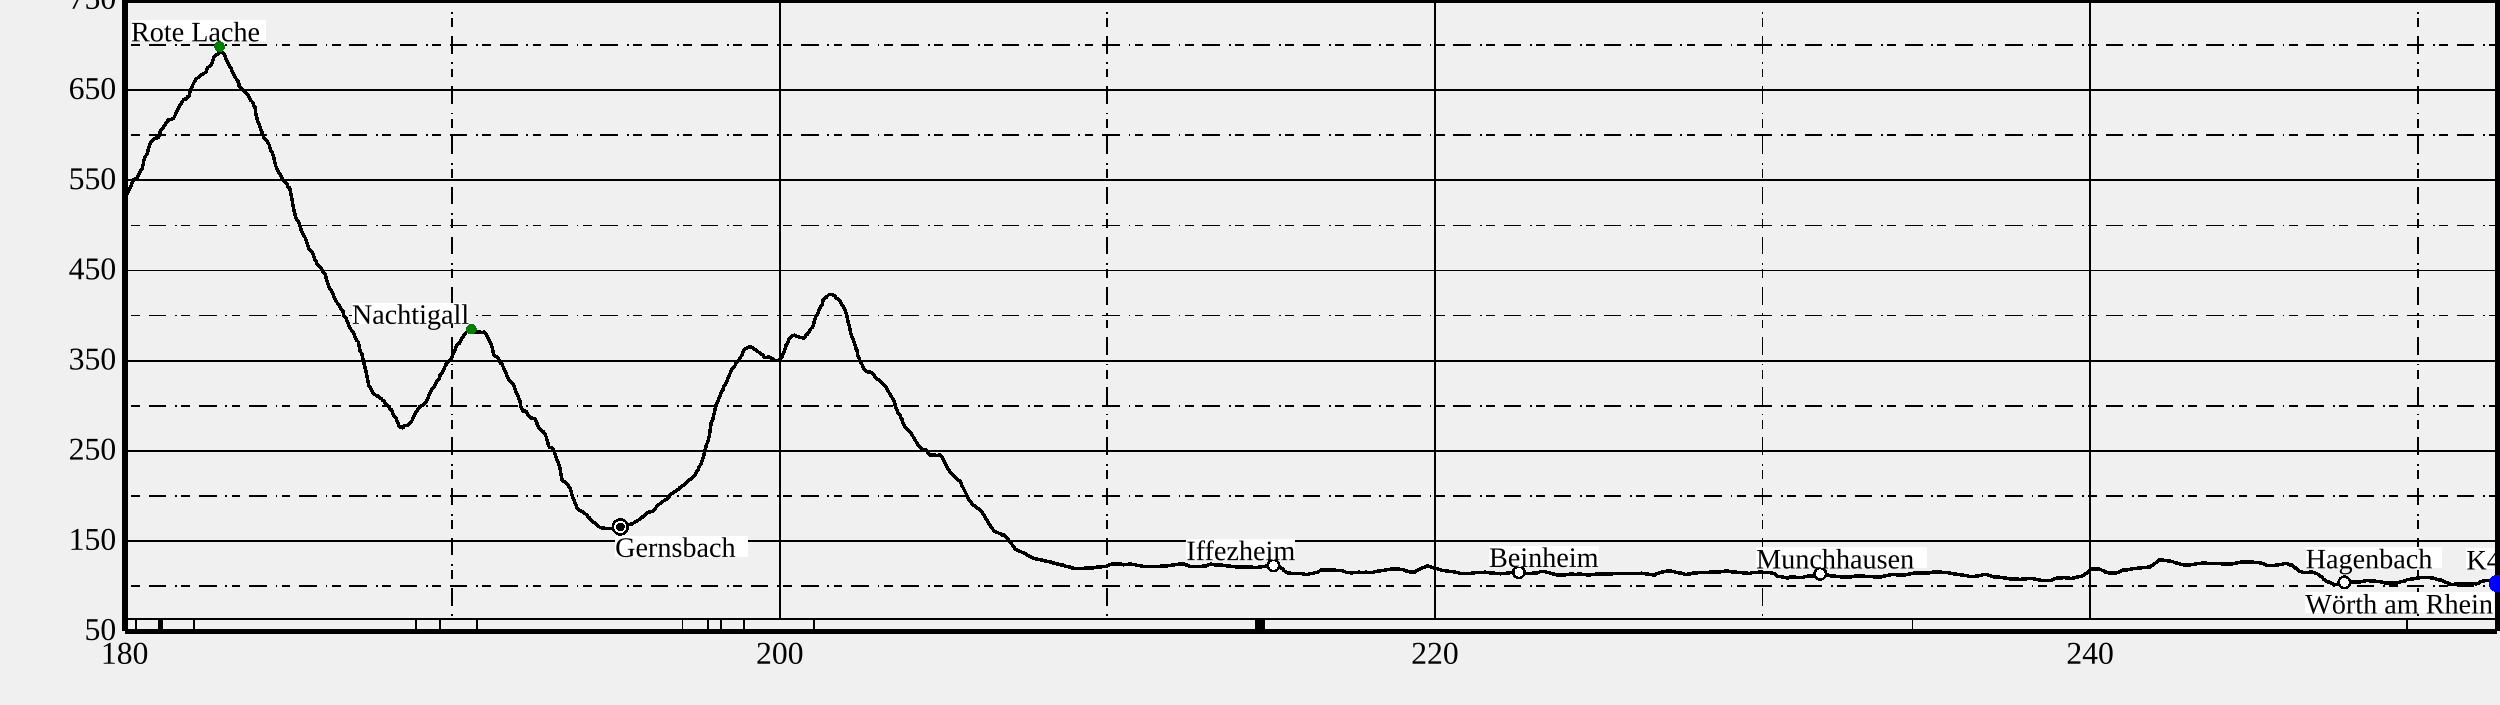
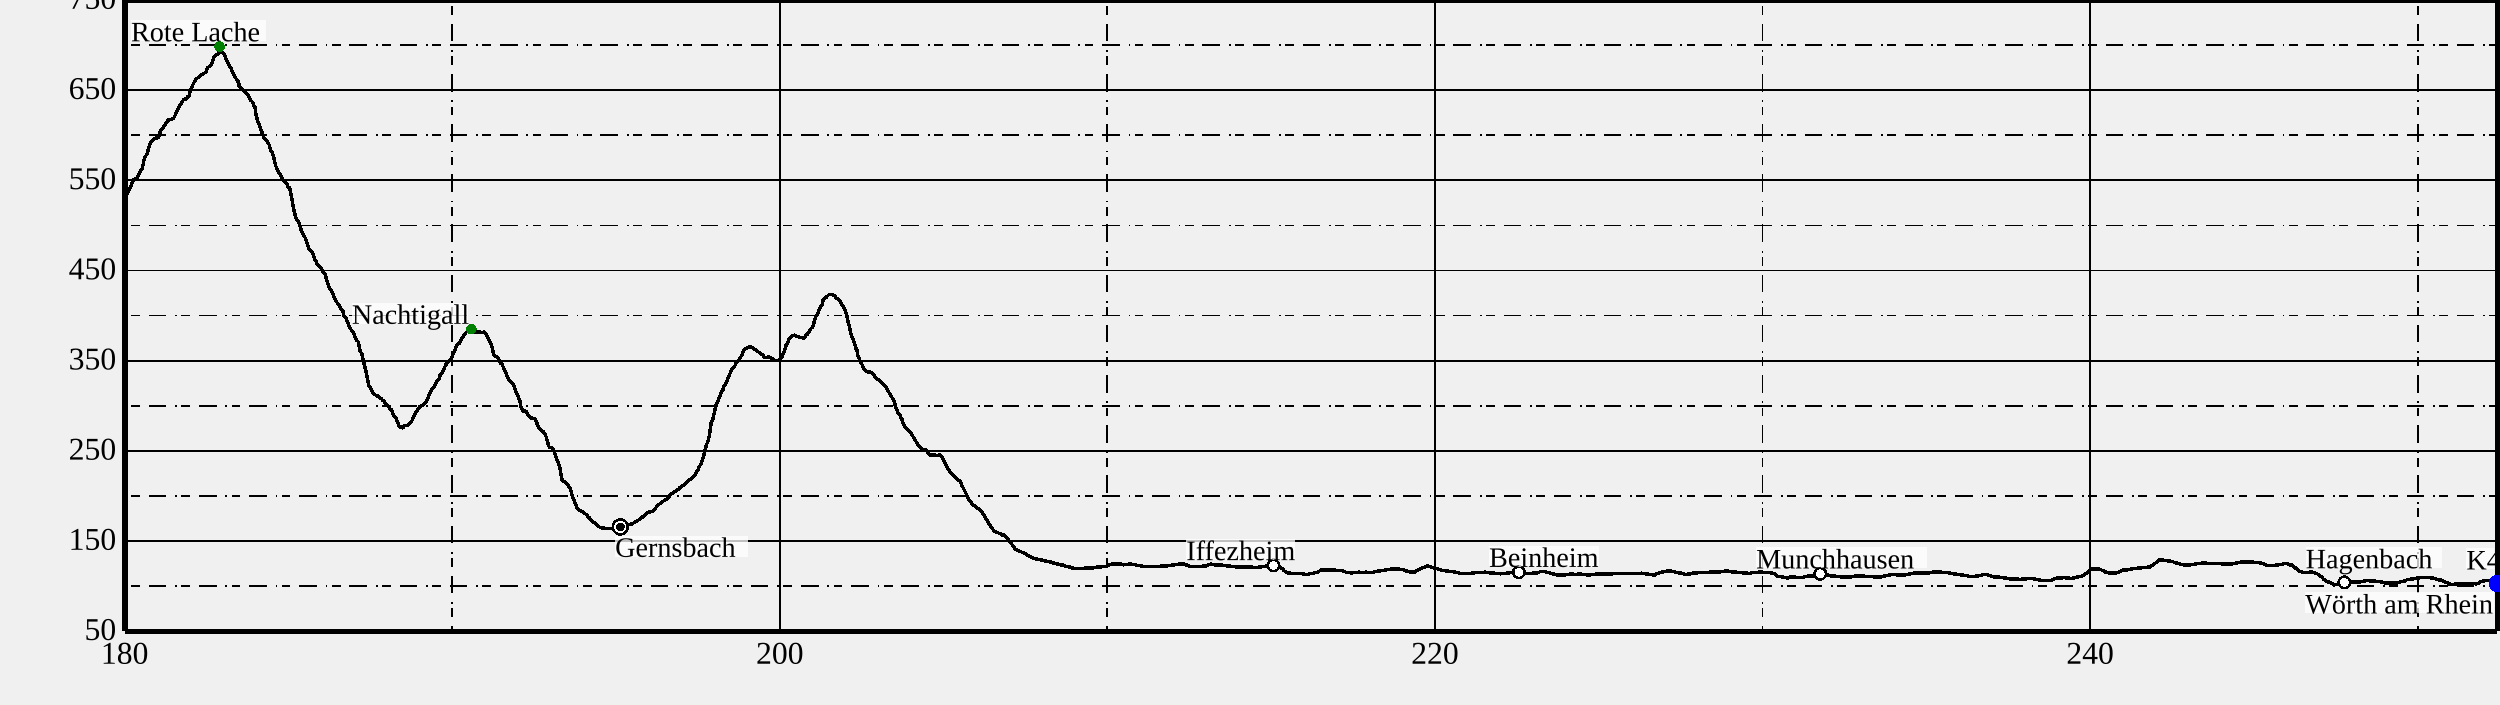
<svg xmlns="http://www.w3.org/2000/svg" height="400" width="1420">
  <g font-size="18" id="world" shape-rendering="crispEdges">
    <g id="BG" />
    <g id="SB" transform="translate(71 360)">
      <text text-anchor="middle" x="-0.203" y="17">
180
</text>
      <text text-anchor="middle" x="371.922" y="17">
200
</text>
      <text text-anchor="middle" x="744.048" y="17">
220
</text>
      <text text-anchor="middle" x="1116.173" y="17">
240
</text>
    </g>
    <g id="SD" transform="translate(71 0)">
      <path d="M0,0 L1347.5,0" stroke="black" stroke-width="3" />
      <path d="M0,0 L0,358.5" stroke="black" stroke-width="3" />
      <path d="M0,358.5 L1347.5,358.5" stroke="black" stroke-width="3" />
      <path d="M1347.5,0 L1347.5,358.5" stroke="black" stroke-width="3" />
-       <path d="M0,351.5 L1347.5,351.5" stroke="black" stroke-width="1" />
-       <path d="M-0.203,0 L-0.203,351.5" stroke="black" stroke-width="1" />
-       <path d="M371.922,0 L371.922,351.5" stroke="black" stroke-width="1" />
-       <path d="M744.048,0 L744.048,351.5" stroke="black" stroke-width="1" />
-       <path d="M1116.173,0 L1116.173,351.5" stroke="black" stroke-width="1" />
-       <path d="M185.859,7 L185.859,351.5" stroke="black" stroke-dasharray="1.0,2.5,5.0,5.0,10.0,5.0" />
-       <path d="M557.985,7 L557.985,351.5" stroke="black" stroke-dasharray="1.0,2.5,5.0,5.0,10.0,5.0" />
-       <path d="M930.11,7 L930.11,351.5" stroke="black" stroke-dasharray="1.0,2.5,5.0,5.0,10.0,5.0" />
-       <path d="M1302.236,7 L1302.236,351.5" stroke="black" stroke-dasharray="1.0,2.5,5.0,5.0,10.0,5.0" />
+       <path d="M0,358.5 L1347.5,358.5" stroke="black" stroke-width="1" />
+       <path d="M-0.203,0 L-0.203,358.5" stroke="black" stroke-width="1" />
+       <path d="M371.922,0 L371.922,358.5" stroke="black" stroke-width="1" />
+       <path d="M744.048,0 L744.048,358.5" stroke="black" stroke-width="1" />
+       <path d="M1116.173,0 L1116.173,358.5" stroke="black" stroke-width="1" />
+       <path d="M185.859,0 L185.859,358.5" stroke="black" stroke-dasharray="1.0,2.5,5.0,5.0,10.0,5.0" />
+       <path d="M557.985,0 L557.985,358.5" stroke="black" stroke-dasharray="1.0,2.5,5.0,5.0,10.0,5.0" />
+       <path d="M930.11,0 L930.11,358.5" stroke="black" stroke-dasharray="1.0,2.5,5.0,5.0,10.0,5.0" />
+       <path d="M1302.236,0 L1302.236,358.5" stroke="black" stroke-dasharray="1.0,2.5,5.0,5.0,10.0,5.0" />
      <path d="M0,358.5 L1347.5,358.5" stroke="black" stroke-width="1" />
      <path d="M0,307.286 L1347.5,307.286" stroke="black" stroke-width="1" />
      <path d="M0,256.071 L1347.5,256.071" stroke="black" stroke-width="1" />
      <path d="M0,204.857 L1347.5,204.857" stroke="black" stroke-width="1" />
      <path d="M0,153.643 L1347.5,153.643" stroke="black" stroke-width="1" />
      <path d="M0,102.429 L1347.5,102.429" stroke="black" stroke-width="1" />
      <path d="M0,51.214 L1347.5,51.214" stroke="black" stroke-width="1" />
      <path d="M0,0 L1347.5,0" stroke="black" stroke-width="1" />
      <path d="M0,332.893 L1347.5,332.893" stroke="black" stroke-dasharray="1.0,2.5,5.0,5.0,10.0,5.0" />
      <path d="M0,281.679 L1347.5,281.679" stroke="black" stroke-dasharray="1.0,2.5,5.0,5.0,10.0,5.0" />
      <path d="M0,230.464 L1347.5,230.464" stroke="black" stroke-dasharray="1.0,2.5,5.0,5.0,10.0,5.0" />
      <path d="M0,179.25 L1347.5,179.25" stroke="black" stroke-dasharray="1.0,2.5,5.0,5.0,10.0,5.0" />
      <path d="M0,128.036 L1347.5,128.036" stroke="black" stroke-dasharray="1.0,2.5,5.0,5.0,10.0,5.0" />
      <path d="M0,76.821 L1347.5,76.821" stroke="black" stroke-dasharray="1.0,2.5,5.0,5.0,10.0,5.0" />
      <path d="M0,25.607 L1347.5,25.607" stroke="black" stroke-dasharray="1.0,2.5,5.0,5.0,10.0,5.0" />
      <path d="M0,-25.607 L1347.5,-25.607" stroke="black" stroke-dasharray="1.0,2.5,5.0,5.0,10.0,5.0" />
-       <path d="M6.438,358.5 L6.438,351.5" id="elevation-gain-180356.9-3450.0" stroke="black" stroke-width="1" />
-       <path d="M20.078,358.5 L20.078,351.5" id="elevation-gain-181090.0-3500.0" stroke="black" stroke-width="3" />
-       <path d="M39.02,358.5 L39.02,351.5" id="elevation-gain-182108.1-3550.0" stroke="black" stroke-width="1" />
-       <path d="M165.095,358.5 L165.095,351.5" id="elevation-gain-188884.0-3600.0" stroke="black" stroke-width="1" />
-       <path d="M178.966,358.5 L178.966,351.5" id="elevation-gain-189629.5-3650.0" stroke="black" stroke-width="1" />
-       <path d="M200.133,358.5 L200.133,351.5" id="elevation-gain-190767.2-3700.0" stroke="black" stroke-width="1" />
-       <path d="M316.617,358.5 L316.617,351.5" id="elevation-gain-197027.6-3750.0" stroke="black" stroke-width="1" />
-       <path d="M331.343,358.5 L331.343,351.5" id="elevation-gain-197819.1-3800.0" stroke="black" stroke-width="1" />
-       <path d="M338.374,358.5 L338.374,351.5" id="elevation-gain-198196.9-3850.0" stroke="black" stroke-width="1" />
-       <path d="M351.43,358.5 L351.43,351.5" id="elevation-gain-198898.7-3900.0" stroke="black" stroke-width="1" />
-       <path d="M391.272,358.5 L391.272,351.5" id="elevation-gain-201040.0-3950.0" stroke="black" stroke-width="1" />
-       <path d="M644.605,358.5 L644.605,351.5" id="elevation-gain-214655.4-4000.0" stroke="black" stroke-width="6" />
-       <path d="M1015.306,358.5 L1015.306,351.5" id="elevation-gain-234578.9-4050.0" stroke="black" stroke-width="1" />
-       <path d="M1296.127,358.5 L1296.127,351.5" id="elevation-gain-249671.7-4100.0" stroke="black" stroke-width="1" />
      <path d="M0.0,111.9 L0.2,111.5 L0.3,111.4 L0.8,110.7 L1.3,109.7 L2.5,107.2 L2.7,106.8 L3.1,106.1 L3.3,105.9 L3.5,105.3 L3.8,104.6 L4.3,103.1 L5.0,102.2 L5.2,101.7 L5.4,101.7 L5.5,101.6 L6.2,101.4 L6.4,101.3 L6.7,101.3 L6.9,101.0 L8.2,98.3 L8.8,97.4 L9.1,96.6 L9.4,96.4 L9.7,96.4 L10.7,91.3 L11.4,89.3 L12.4,87.5 L12.8,86.4 L14.1,81.9 L14.3,81.5 L14.5,80.4 L14.8,80.4 L15.5,80.0 L15.9,79.7 L16.1,79.7 L16.4,79.0 L17.2,78.4 L17.5,78.4 L17.8,78.5 L18.1,78.3 L18.6,78.3 L19.1,77.8 L19.3,76.8 L19.6,76.3 L20.1,74.3 L20.3,73.8 L21.8,72.4 L22.6,71.0 L22.9,70.5 L23.1,70.1 L23.4,69.5 L23.6,69.2 L23.8,69.2 L24.3,68.2 L24.6,68.2 L24.7,68.2 L24.9,68.2 L25.1,68.2 L25.2,68.2 L25.5,68.0 L25.7,68.0 L26.3,68.0 L27.0,67.4 L27.3,67.3 L27.6,67.0 L27.9,66.7 L30.5,61.0 L31.4,59.6 L31.7,59.2 L32.6,57.5 L33.0,57.0 L33.3,56.6 L33.7,56.3 L34.1,56.3 L34.5,56.1 L34.7,56.1 L35.0,56.1 L35.2,55.7 L35.7,54.7 L35.9,54.7 L36.1,54.7 L36.3,54.7 L36.5,54.2 L36.7,52.9 L37.2,51.0 L39.0,47.2 L40.3,44.9 L40.5,44.5 L40.8,44.5 L42.0,43.8 L42.1,43.8 L42.4,43.4 L42.6,43.1 L42.9,42.8 L43.5,42.5 L45.9,41.0 L46.2,40.4 L46.8,38.7 L47.3,38.0 L47.7,38.0 L49.1,36.5 L49.6,35.2 L50.0,33.8 L50.6,32.3 L51.9,31.0 L52.3,31.0 L52.9,30.4 L53.1,30.3 L53.4,29.7 L53.7,29.0 L54.2,29.4 L55.0,29.2 L55.5,29.8 L56.7,31.3 L57.7,34.3 L58.5,35.6 L58.9,36.9 L59.4,37.6 L60.3,38.9 L60.6,39.6 L60.8,40.2 L61.0,40.8 L61.2,40.8 L61.7,42.3 L62.3,43.2 L63.7,45.8 L64.0,45.8 L64.5,47.1 L64.7,47.7 L64.9,49.3 L65.4,49.6 L65.7,49.9 L66.3,50.6 L66.4,50.6 L66.6,50.8 L66.8,51.0 L67.0,51.0 L67.7,51.7 L68.4,52.6 L68.6,52.6 L68.9,52.8 L69.1,53.2 L69.6,53.9 L69.8,53.9 L70.1,54.7 L70.5,55.4 L71.1,56.5 L71.6,57.4 L72.0,57.4 L72.7,58.5 L73.2,60.1 L73.9,61.1 L74.1,63.0 L74.4,64.9 L75.0,67.6 L76.5,71.7 L77.6,74.5 L77.9,75.6 L78.2,76.7 L78.5,77.1 L78.8,78.3 L79.4,78.9 L80.6,80.0 L80.9,80.7 L81.9,82.2 L82.4,84.4 L83.0,85.8 L83.6,86.5 L84.5,89.5 L84.9,91.6 L85.7,94.5 L85.9,94.5 L86.5,96.2 L87.7,98.5 L88.0,98.6 L88.5,99.7 L89.1,101.3 L89.5,101.3 L89.8,102.2 L90.2,103.0 L90.5,103.0 L90.7,103.0 L91.0,103.0 L91.2,103.7 L91.5,104.0 L92.0,104.1 L92.3,105.3 L92.6,106.3 L93.5,106.6 L94.8,113.1 L95.8,118.7 L96.2,120.6 L97.3,124.5 L97.7,125.2 L98.2,125.2 L99.0,127.2 L99.3,128.3 L99.9,130.1 L100.2,131.7 L100.6,131.7 L101.4,133.5 L102.4,135.2 L102.9,136.8 L103.6,138.3 L103.8,139.2 L104.7,142.0 L105.1,142.0 L106.4,143.5 L106.8,144.5 L107.8,147.3 L108.1,147.8 L108.5,148.2 L109.0,150.2 L110.2,151.1 L111.0,152.1 L111.2,152.1 L111.5,152.1 L111.7,152.7 L111.9,153.6 L112.7,154.8 L113.5,155.6 L114.1,157.3 L115.7,162.8 L117.6,165.8 L118.2,167.1 L118.6,168.2 L120.1,171.4 L122.2,174.4 L123.1,176.0 L123.7,176.0 L124.2,179.2 L125.4,180.5 L126.8,184.0 L127.7,186.2 L127.9,186.4 L129.0,188.1 L129.5,188.8 L129.8,188.8 L130.2,190.0 L131.4,193.2 L132.4,193.9 L133.5,199.4 L134.5,200.9 L136.6,210.1 L137.1,211.7 L138.5,219.2 L139.5,220.4 L140.5,222.3 L140.8,223.3 L141.0,223.3 L141.1,223.7 L141.4,223.7 L141.6,223.7 L142.2,224.4 L142.5,224.4 L142.8,224.6 L143.5,225.0 L144.1,225.0 L144.7,225.9 L145.7,226.6 L146.4,227.4 L146.9,227.6 L148.0,229.4 L148.3,229.4 L148.6,229.5 L150.0,231.5 L150.7,232.5 L151.1,232.5 L151.5,233.3 L151.7,233.3 L152.5,236.2 L153.1,236.8 L153.6,236.8 L154.8,239.6 L155.7,242.2 L156.8,242.7 L157.7,243.1 L157.8,243.1 L158.7,241.8 L159.1,241.8 L159.3,241.8 L159.8,241.7 L160.3,241.7 L160.6,241.6 L161.6,240.3 L161.9,240.3 L162.3,240.3 L165.1,234.5 L167.5,230.8 L168.5,230.4 L169.6,229.9 L171.0,228.1 L171.9,226.5 L173.3,223.1 L174.4,220.8 L175.5,219.7 L176.1,218.9 L176.8,217.0 L177.2,216.5 L177.4,216.5 L177.5,216.5 L177.7,216.0 L178.0,216.0 L178.6,214.5 L179.0,212.9 L179.9,211.7 L180.1,211.7 L180.4,211.4 L181.3,209.1 L182.1,207.5 L182.2,207.5 L182.4,206.8 L182.6,206.6 L182.7,206.6 L183.5,205.8 L183.9,205.1 L184.8,204.5 L185.2,203.8 L186.2,201.5 L186.9,200.2 L187.3,198.9 L188.1,196.9 L188.5,196.1 L189.3,195.2 L189.8,195.2 L190.4,194.0 L190.9,193.2 L191.1,192.2 L191.4,192.2 L192.2,191.0 L193.0,189.7 L193.9,188.6 L195.2,188.0 L195.9,188.1 L196.5,188.7 L196.8,188.6 L198.1,188.8 L199.3,188.8 L199.7,188.8 L200.1,188.6 L200.7,188.6 L201.6,188.6 L201.9,188.8 L202.2,188.8 L202.6,188.8 L203.4,188.7 L203.8,188.5 L204.1,188.3 L204.4,189.0 L204.8,189.6 L204.9,189.6 L205.2,190.3 L205.4,190.4 L207.8,195.3 L208.4,196.9 L208.9,198.8 L209.4,201.7 L210.5,202.4 L211.1,202.4 L212.0,203.4 L212.6,205.0 L213.4,206.5 L213.9,206.5 L215.0,208.8 L215.9,210.6 L216.9,213.5 L218.2,216.0 L219.4,217.1 L219.9,218.0 L220.2,218.0 L220.6,218.0 L221.3,220.5 L224.4,227.9 L224.8,231.1 L226.4,234.0 L227.8,233.2 L228.1,234.8 L228.5,234.8 L228.8,235.4 L229.3,235.9 L230.0,236.8 L230.2,237.2 L230.4,237.5 L230.6,237.5 L230.8,237.5 L231.1,237.5 L231.5,237.6 L231.8,237.5 L233.0,238.1 L233.4,238.9 L233.7,239.3 L234.1,240.8 L235.2,243.2 L235.4,243.3 L235.6,243.9 L235.8,243.9 L235.9,244.2 L236.4,244.2 L236.6,244.2 L236.8,244.6 L237.0,244.6 L237.2,245.0 L237.8,245.4 L238.5,246.6 L239.3,248.3 L239.6,249.8 L240.4,252.4 L240.7,253.7 L240.9,253.7 L241.1,254.1 L241.7,254.3 L242.1,254.3 L242.5,254.6 L243.2,254.8 L243.5,256.4 L243.7,256.4 L244.0,257.4 L244.3,258.1 L247.0,265.6 L247.7,269.6 L248.3,272.8 L249.6,273.6 L251.3,275.2 L252.9,277.4 L254.0,281.4 L256.9,288.9 L257.1,289.1 L258.2,290.0 L258.9,290.1 L259.3,290.3 L259.5,290.5 L259.7,290.5 L260.0,290.7 L260.0,290.7 L260.1,290.7 L260.6,291.0 L260.8,291.5 L261.3,291.9 L261.6,291.9 L262.2,292.5 L262.9,293.2 L263.1,293.8 L263.7,294.0 L264.0,294.4 L264.2,294.7 L264.4,295.0 L264.6,295.3 L265.4,296.0 L265.6,296.2 L265.9,296.6 L266.0,296.6 L266.5,296.8 L266.7,296.9 L266.9,296.9 L267.9,298.0 L268.1,298.2 L268.4,298.7 L269.1,299.0 L269.5,299.3 L269.8,299.6 L270.8,299.9 L271.2,300.0 L271.4,300.0 L272.0,300.0 L273.0,300.1 L273.1,300.1 L273.6,300.1 L274.7,300.1 L275.8,300.1 L276.3,300.1 L276.4,300.1 L277.4,300.0 L278.0,300.0 L278.2,300.0 L278.6,299.9 L279.6,299.6 L279.9,299.6 L280.3,299.4 L281.0,299.2 L281.4,299.1 L281.5,299.1 L282.6,298.6 L282.8,298.6 L282.9,298.6 L284.0,298.2 L284.3,298.1 L285.7,298.0 L286.0,298.0 L286.7,297.9 L287.0,297.8 L287.8,297.7 L288.3,297.3 L288.8,297.1 L289.0,296.9 L289.2,296.7 L290.4,296.0 L291.5,295.5 L291.8,295.3 L292.0,295.3 L292.3,295.0 L292.7,294.7 L292.9,294.3 L293.4,293.8 L293.9,293.7 L294.9,293.2 L296.5,291.6 L296.8,291.2 L297.3,290.8 L298.2,290.8 L298.9,290.4 L299.3,290.4 L299.5,290.4 L299.8,290.4 L300.4,289.6 L301.0,289.0 L302.2,287.5 L304.0,285.9 L304.4,285.5 L305.0,284.9 L305.2,284.9 L305.5,284.9 L306.3,284.2 L308.6,283.0 L309.3,281.3 L310.0,280.6 L311.1,280.0 L312.7,279.0 L313.5,278.4 L314.3,278.0 L314.7,277.5 L315.3,276.8 L315.9,276.5 L316.6,276.0 L318.4,274.7 L318.7,274.2 L319.5,273.4 L320.1,273.0 L321.2,272.1 L321.8,271.5 L322.2,271.3 L322.5,270.8 L322.9,270.8 L324.1,269.4 L324.8,267.8 L325.2,267.4 L325.4,267.4 L326.1,265.3 L327.4,262.9 L328.0,261.0 L328.4,260.0 L329.5,255.5 L330.2,252.8 L331.3,250.2 L331.9,247.3 L333.0,239.9 L333.8,238.6 L334.6,235.0 L335.3,232.0 L335.8,229.9 L336.1,229.1 L336.3,229.1 L336.6,228.5 L337.8,225.0 L338.0,225.0 L338.4,223.4 L338.6,222.8 L339.3,222.1 L339.6,221.5 L340.1,219.2 L340.6,218.7 L340.9,218.7 L342.0,216.0 L342.3,215.4 L343.3,212.9 L343.8,211.8 L344.6,209.8 L345.0,209.1 L345.5,209.1 L346.7,207.3 L347.1,206.1 L347.5,206.1 L348.6,204.4 L350.2,202.0 L350.5,201.4 L351.4,198.7 L352.9,197.9 L354.2,197.1 L354.7,197.1 L354.9,197.1 L355.3,196.7 L362.5,201.8 L363.2,203.0 L363.9,203.0 L365.4,202.8 L366.1,202.8 L366.5,203.0 L366.9,203.1 L367.2,203.4 L367.7,203.8 L368.5,204.3 L369.0,204.7 L370.4,204.7 L370.8,204.9 L371.1,204.5 L371.8,204.7 L372.5,202.7 L373.4,202.7 L373.9,200.3 L374.6,199.3 L375.6,195.7 L376.2,195.7 L377.2,192.4 L377.5,192.4 L379.3,190.5 L380.6,190.4 L381.4,191.2 L381.6,191.2 L381.9,191.2 L382.3,191.2 L384.0,191.8 L384.4,191.8 L384.8,191.7 L385.6,192.2 L386.9,190.2 L387.2,190.2 L387.4,190.2 L387.8,189.4 L387.9,189.4 L388.2,189.2 L389.5,186.8 L389.9,186.2 L390.3,186.2 L390.6,185.5 L391.3,183.4 L392.5,179.5 L392.6,179.5 L392.7,179.5 L393.5,177.8 L394.3,176.1 L394.7,174.9 L395.1,173.9 L395.7,173.9 L396.1,172.9 L396.5,170.2 L397.2,170.0 L397.6,169.4 L398.3,168.9 L398.7,168.4 L399.6,167.7 L399.7,167.7 L399.8,167.4 L400.0,167.4 L400.1,167.5 L400.5,167.2 L401.0,167.2 L401.7,167.3 L402.2,167.7 L402.3,167.7 L403.2,168.1 L403.8,169.0 L404.4,169.7 L404.9,169.9 L405.2,169.9 L405.6,170.2 L405.9,170.7 L406.2,171.3 L406.7,172.0 L407.0,173.0 L407.1,173.0 L407.9,174.1 L409.3,176.9 L410.3,180.5 L410.6,182.5 L411.3,184.9 L412.1,188.8 L413.2,192.3 L413.4,192.3 L414.3,194.6 L415.3,198.3 L415.7,198.3 L416.0,200.6 L416.4,202.4 L417.7,205.3 L418.8,207.4 L419.5,209.1 L419.9,209.9 L420.1,209.9 L420.4,210.5 L421.5,211.2 L422.5,210.9 L424.2,211.8 L424.9,212.4 L425.2,212.9 L425.7,213.4 L426.5,214.9 L426.7,214.9 L427.2,215.2 L427.9,215.5 L428.1,215.6 L428.4,215.8 L428.9,216.2 L429.3,216.7 L429.5,217.2 L429.6,217.2 L429.8,217.4 L430.2,217.4 L430.6,218.3 L431.1,218.9 L432.0,219.4 L432.3,219.7 L432.9,220.9 L433.5,222.1 L434.1,223.2 L434.4,223.5 L436.2,226.8 L436.5,226.8 L437.0,228.5 L437.7,231.0 L438.9,234.2 L439.4,234.8 L440.3,236.1 L440.8,237.5 L441.1,237.5 L442.1,241.0 L442.5,241.6 L442.8,242.3 L444.3,243.6 L445.2,244.8 L445.3,244.8 L445.7,244.8 L445.7,244.8 L446.1,245.4 L449.9,251.8 L451.6,254.1 L452.5,254.9 L453.7,255.7 L455.2,255.7 L456.0,257.4 L457.4,258.5 L459.0,258.3 L461.4,258.7 L461.9,258.7 L462.7,257.9 L464.0,259.6 L467.5,266.4 L469.5,269.1 L470.8,270.0 L471.5,271.0 L474.4,273.5 L475.3,275.6 L476.1,277.1 L479.7,284.4 L482.1,287.2 L482.5,287.2 L483.0,287.2 L483.6,288.2 L484.6,289.1 L485.4,289.1 L487.4,291.8 L490.0,296.2 L492.0,299.5 L493.7,301.6 L495.6,302.5 L497.0,303.1 L497.2,303.1 L497.4,303.1 L497.8,303.8 L498.0,303.8 L498.2,303.8 L498.4,303.8 L498.9,303.8 L499.1,303.8 L499.6,304.2 L500.1,304.6 L500.4,304.9 L501.2,305.9 L501.4,305.9 L503.0,308.3 L503.5,308.8 L504.0,309.6 L504.7,310.3 L505.5,311.7 L506.4,312.2 L507.3,312.8 L508.1,313.1 L508.8,313.4 L508.9,313.4 L509.2,313.4 L509.5,313.8 L509.6,313.9 L509.7,313.9 L510.9,314.1 L511.4,314.6 L511.8,314.6 L512.0,315.1 L513.0,315.7 L513.2,315.8 L514.7,316.4 L515.0,316.4 L515.6,317.0 L515.8,317.0 L516.0,317.2 L516.7,317.2 L517.1,317.5 L517.7,317.5 L518.9,317.7 L520.4,318.0 L522.3,318.6 L523.0,318.6 L526.0,319.3 L526.9,319.7 L527.4,319.7 L529.2,320.3 L530.2,320.5 L531.3,320.8 L531.4,320.8 L532.1,320.8 L532.8,320.9 L533.2,321.3 L533.4,321.3 L533.6,321.4 L534.4,321.7 L536.5,322.1 L536.6,322.1 L536.9,322.1 L537.2,322.4 L537.6,322.5 L537.9,322.6 L539.3,322.8 L539.8,322.8 L540.1,322.8 L541.6,322.9 L541.8,322.9 L542.3,322.9 L542.8,322.9 L543.0,322.9 L543.2,322.9 L543.3,322.9 L543.5,322.9 L543.7,322.9 L543.7,322.9 L543.9,322.9 L544.2,322.8 L546.3,322.7 L546.5,322.7 L546.7,322.8 L546.8,322.8 L547.0,322.8 L547.3,322.9 L547.8,322.8 L547.9,322.8 L548.0,322.7 L548.1,322.7 L548.4,322.7 L548.5,322.7 L550.3,322.5 L550.9,322.4 L551.0,322.4 L551.1,322.4 L551.8,322.2 L552.2,322.2 L552.6,322.1 L553.6,322.1 L553.8,322.1 L553.9,322.1 L554.4,322.0 L554.9,321.8 L555.1,321.8 L555.3,321.8 L555.5,321.8 L555.7,321.8 L556.8,321.8 L558.6,321.2 L558.9,320.8 L560.7,320.4 L561.0,320.4 L561.4,320.4 L562.3,320.5 L562.4,320.4 L562.5,320.4 L562.6,320.4 L562.8,320.2 L563.5,320.3 L563.7,320.3 L564.4,320.3 L564.8,320.3 L565.4,320.3 L567.1,320.8 L568.4,320.6 L569.7,320.5 L571.0,320.4 L571.1,320.4 L571.3,320.5 L571.5,320.5 L571.7,320.5 L572.0,320.5 L573.8,320.8 L575.0,321.1 L575.2,321.1 L576.1,321.3 L576.4,321.3 L576.8,321.4 L578.1,321.6 L579.9,321.9 L580.3,321.9 L580.5,321.9 L583.2,321.7 L583.5,321.7 L585.1,321.7 L586.6,321.8 L590.1,321.4 L592.0,321.4 L594.7,321.0 L596.4,320.8 L596.7,320.6 L598.1,320.5 L599.7,320.4 L600.2,320.3 L600.4,320.1 L600.6,320.1 L604.6,321.5 L604.7,321.9 L605.0,321.9 L608.0,321.9 L613.9,321.5 L616.6,320.4 L619.4,320.9 L622.1,320.9 L622.3,320.9 L622.5,320.9 L622.6,320.9 L622.8,320.9 L626.7,321.5 L629.9,321.8 L630.1,321.8 L630.3,321.8 L630.9,322.1 L633.4,322.0 L633.9,322.0 L634.1,321.9 L634.2,321.9 L634.3,321.9 L634.5,321.9 L634.6,321.9 L634.7,321.9 L635.1,322.0 L635.4,322.0 L636.4,322.2 L636.4,322.2 L636.6,322.2 L637.6,322.2 L637.8,322.2 L637.9,322.2 L638.7,322.1 L639.3,322.1 L639.6,322.1 L639.7,322.1 L640.0,322.1 L640.8,322.2 L640.9,322.2 L641.8,322.4 L642.4,322.4 L642.5,322.4 L642.7,322.4 L644.6,322.0 L647.8,321.7 L648.6,321.4 L649.4,321.4 L650.2,321.3 L651.8,321.4 L652.2,321.4 L652.3,321.5 L653.2,321.6 L653.4,321.6 L654.0,321.8 L654.4,321.8 L654.7,321.8 L655.2,322.1 L655.3,322.1 L655.7,322.2 L656.0,322.3 L656.7,322.6 L657.3,322.8 L658.5,324.4 L658.9,324.4 L660.1,325.3 L661.1,325.6 L661.5,325.6 L661.7,325.6 L661.8,325.6 L662.2,325.6 L663.9,325.8 L664.8,325.8 L666.4,325.8 L667.1,325.8 L667.5,325.7 L668.8,325.9 L669.1,325.9 L670.9,326.4 L673.9,325.7 L674.7,325.7 L676.0,325.3 L677.6,325.1 L679.1,323.8 L680.7,323.7 L681.6,323.6 L682.7,323.8 L683.3,323.9 L683.8,323.9 L684.3,323.7 L685.5,323.7 L686.4,323.7 L686.8,323.8 L687.5,323.9 L687.9,323.9 L689.0,324.0 L689.2,324.0 L690.1,323.9 L692.3,324.5 L693.5,325.0 L694.9,325.3 L695.5,325.3 L697.0,325.4 L698.4,325.1 L699.0,325.1 L699.5,325.1 L700.1,325.1 L700.3,325.1 L700.4,325.1 L700.6,325.1 L700.8,325.0 L701.0,325.0 L701.1,325.0 L701.3,325.0 L701.6,325.1 L701.8,325.1 L703.3,325.1 L705.2,325.0 L705.5,325.1 L706.6,325.1 L707.6,325.2 L708.8,325.2 L710.1,324.7 L712.0,324.3 L715.0,324.0 L719.1,323.2 L720.2,323.2 L721.2,323.2 L722.4,323.0 L725.2,323.5 L726.0,323.5 L726.5,324.0 L726.6,324.0 L729.9,324.9 L732.3,325.1 L734.9,323.4 L737.3,322.3 L738.0,322.3 L738.8,321.6 L740.5,321.6 L747.5,323.8 L753.2,324.7 L753.6,324.5 L759.2,325.8 L760.0,325.8 L760.8,325.8 L761.3,325.8 L762.3,325.8 L762.9,325.7 L763.2,325.7 L763.7,325.7 L768.5,325.1 L769.6,325.1 L770.5,325.1 L770.7,325.1 L770.9,325.1 L771.1,325.1 L771.9,325.1 L772.3,325.0 L772.4,325.0 L773.4,325.1 L774.7,325.3 L775.4,325.4 L776.4,325.4 L778.2,325.6 L778.3,325.6 L779.4,325.8 L781.2,325.9 L782.9,325.7 L783.4,325.8 L785.1,325.5 L786.1,325.4 L787.4,325.1 L788.5,325.0 L789.5,325.1 L790.5,325.1 L791.5,325.1 L791.7,325.2 L791.9,325.2 L792.2,325.2 L793.0,325.3 L793.3,325.4 L793.6,325.4 L794.0,325.4 L794.6,325.4 L795.4,325.6 L796.0,325.8 L796.4,325.7 L796.8,325.8 L797.3,325.8 L798.6,325.7 L799.0,325.7 L799.2,325.6 L799.3,325.6 L799.9,325.6 L801.1,325.4 L802.0,325.4 L802.5,325.3 L804.1,324.6 L806.7,324.7 L808.3,325.3 L809.2,325.3 L811.4,326.1 L811.6,326.1 L813.8,326.7 L814.8,326.6 L818.3,326.5 L818.7,326.3 L821.0,326.1 L821.2,326.1 L821.4,326.1 L822.0,326.1 L822.5,326.0 L823.2,326.2 L824.0,326.2 L826.6,326.1 L831.4,326.6 L836.0,326.1 L836.4,326.0 L840.8,326.0 L841.1,326.0 L841.5,325.9 L842.9,325.9 L844.4,325.9 L844.8,325.9 L845.1,325.9 L845.9,325.8 L853.8,325.7 L854.1,325.7 L854.4,325.7 L861.7,325.6 L868.8,326.7 L869.5,326.0 L873.0,325.0 L876.1,324.3 L878.0,324.3 L881.2,325.1 L881.4,325.1 L881.5,325.2 L881.7,325.2 L881.8,325.3 L881.9,325.3 L882.4,325.4 L882.8,325.6 L883.0,325.6 L883.9,325.6 L884.5,325.6 L885.2,325.9 L885.8,326.3 L886.4,326.3 L887.6,326.1 L888.5,326.1 L890.1,325.7 L890.5,325.5 L891.0,325.5 L891.4,325.4 L893.6,325.3 L894.0,325.3 L907.6,324.7 L907.9,324.5 L910.1,324.4 L910.7,324.4 L913.4,324.9 L916.5,325.1 L922.5,325.7 L923.3,325.6 L923.7,325.4 L924.4,325.3 L925.9,325.2 L927.1,325.1 L927.9,325.0 L928.7,325.0 L929.4,325.0 L933.6,325.2 L934.3,325.3 L934.7,325.4 L936.2,325.7 L937.3,326.1 L938.2,327.0 L938.9,327.3 L939.5,327.4 L940.2,327.5 L941.2,327.7 L941.7,327.7 L942.7,328.1 L944.0,328.2 L944.9,328.2 L945.6,327.7 L947.3,327.7 L948.2,327.7 L948.9,327.9 L949.2,328.0 L951.0,328.1 L952.6,328.0 L952.8,328.0 L953.8,327.7 L954.6,327.4 L955.5,327.3 L956.0,327.3 L956.8,327.2 L957.2,327.2 L957.8,327.3 L958.7,327.2 L959.8,326.8 L960.3,326.7 L960.9,326.7 L962.2,326.9 L962.5,326.9 L962.7,326.9 L962.9,326.7 L963.7,326.6 L964.5,326.4 L966.4,326.4 L968.6,327.1 L968.9,327.1 L969.5,327.1 L969.9,327.1 L970.4,327.3 L971.5,327.3 L971.8,327.4 L974.4,327.6 L975.0,327.6 L975.3,327.6 L975.5,327.6 L975.8,327.6 L976.8,327.6 L977.6,327.6 L979.5,327.8 L983.5,327.1 L983.9,326.9 L984.6,327.1 L985.0,327.1 L986.4,327.1 L986.8,327.1 L987.9,327.3 L997.0,327.8 L997.7,327.7 L998.2,327.4 L998.8,327.2 L1001.8,326.7 L1002.4,326.5 L1003.1,326.4 L1003.7,326.4 L1004.7,326.4 L1010.6,326.7 L1015.3,325.7 L1016.0,325.6 L1018.2,325.5 L1018.7,325.5 L1020.9,325.5 L1021.6,325.5 L1023.1,325.5 L1023.6,325.5 L1024.1,325.5 L1028.1,324.7 L1035.3,325.3 L1038.7,325.9 L1046.2,327.0 L1047.8,327.4 L1048.1,327.5 L1048.2,327.5 L1048.7,327.5 L1049.3,327.5 L1049.6,327.5 L1050.6,327.4 L1050.9,327.4 L1051.1,327.3 L1051.2,327.3 L1051.4,327.2 L1051.6,327.3 L1054.0,326.8 L1054.3,326.8 L1054.5,326.7 L1054.7,326.7 L1055.0,326.5 L1056.9,326.3 L1057.3,326.3 L1057.6,326.3 L1057.8,326.3 L1058.6,326.8 L1060.1,327.2 L1061.5,327.7 L1061.8,327.7 L1062.0,327.7 L1062.6,327.8 L1062.8,327.8 L1063.0,327.8 L1063.2,327.8 L1063.6,327.8 L1064.2,327.8 L1064.6,327.8 L1070.3,328.7 L1071.2,328.9 L1071.7,328.9 L1072.3,328.9 L1072.5,328.9 L1072.9,329.0 L1074.4,328.9 L1075.9,329.0 L1076.3,329.1 L1079.6,328.8 L1080.1,328.7 L1080.5,328.7 L1081.0,328.7 L1082.0,328.7 L1082.7,328.7 L1082.9,328.7 L1083.3,328.7 L1083.5,328.7 L1083.7,328.7 L1083.9,328.6 L1084.1,328.8 L1085.5,329.0 L1087.8,329.5 L1088.7,329.7 L1093.6,329.7 L1096.9,328.4 L1097.9,328.2 L1098.6,328.2 L1099.2,328.2 L1099.3,328.2 L1099.6,328.2 L1099.8,328.2 L1100.0,328.2 L1100.2,328.2 L1100.4,328.2 L1100.7,328.1 L1100.8,328.1 L1101.3,328.1 L1102.4,328.2 L1102.9,328.2 L1102.9,328.2 L1105.4,328.5 L1106.0,328.5 L1107.4,328.2 L1107.6,328.2 L1107.9,327.9 L1108.0,327.9 L1108.3,327.8 L1108.8,327.8 L1109.0,327.8 L1109.8,327.4 L1110.0,327.4 L1110.5,327.4 L1110.7,327.4 L1110.8,327.4 L1111.5,327.2 L1111.6,327.2 L1111.7,327.2 L1111.8,327.0 L1113.2,326.3 L1114.8,325.0 L1116.5,323.1 L1116.7,323.1 L1118.2,323.2 L1118.6,323.2 L1119.5,323.2 L1119.7,323.2 L1120.0,323.2 L1120.3,323.2 L1120.4,323.2 L1120.8,323.2 L1120.8,323.2 L1121.0,323.2 L1121.2,323.2 L1121.9,323.4 L1122.2,323.5 L1122.9,323.9 L1123.9,324.3 L1124.4,324.7 L1125.2,325.0 L1125.4,325.0 L1126.1,325.3 L1126.2,325.3 L1126.4,325.3 L1126.7,325.4 L1127.0,325.4 L1127.3,325.4 L1127.7,325.4 L1128.1,325.4 L1128.7,325.4 L1129.1,325.4 L1129.2,325.4 L1129.7,325.4 L1129.9,325.4 L1130.1,325.4 L1130.3,325.4 L1130.3,325.4 L1130.6,325.5 L1130.8,325.5 L1131.0,325.5 L1131.3,325.4 L1133.5,324.4 L1134.9,323.8 L1135.2,323.8 L1135.4,323.8 L1135.5,323.8 L1135.6,323.8 L1135.9,323.8 L1136.1,323.7 L1136.3,323.7 L1136.8,323.7 L1138.0,323.6 L1139.8,323.1 L1150.2,322.0 L1154.7,318.8 L1155.3,318.0 L1155.5,318.0 L1156.4,318.0 L1163.4,319.0 L1163.6,319.3 L1168.5,320.7 L1169.4,320.9 L1171.2,320.9 L1172.9,320.9 L1178.2,320.0 L1179.5,319.9 L1180.0,319.9 L1180.5,319.9 L1181.7,319.9 L1193.5,320.3 L1196.2,320.3 L1198.0,320.1 L1202.5,319.2 L1211.0,319.4 L1211.6,319.5 L1213.8,319.9 L1216.8,321.2 L1218.0,321.3 L1218.8,321.3 L1219.7,321.3 L1225.3,320.5 L1226.2,320.0 L1227.5,320.0 L1228.3,320.0 L1229.6,320.9 L1231.2,320.9 L1232.3,322.5 L1233.2,322.5 L1235.0,324.6 L1235.9,324.6 L1237.4,325.1 L1238.0,325.3 L1240.1,325.2 L1240.4,325.2 L1240.9,325.0 L1241.6,324.9 L1242.1,324.9 L1242.7,325.0 L1243.3,325.3 L1244.2,325.6 L1245.3,326.0 L1246.0,326.5 L1246.9,327.2 L1247.8,327.7 L1248.7,328.9 L1249.6,329.4 L1249.8,329.8 L1251.6,330.6 L1252.4,330.6 L1253.3,331.4 L1255.0,332.0 L1256.2,332.0 L1256.5,331.9 L1256.8,331.8 L1257.0,331.7 L1257.1,331.8 L1257.2,331.8 L1257.3,331.8 L1257.5,331.8 L1257.7,331.8 L1258.3,331.7 L1258.8,331.7 L1258.9,331.7 L1259.1,331.7 L1259.9,331.6 L1260.3,331.6 L1260.6,331.4 L1261.0,331.1 L1261.9,330.7 L1262.3,330.7 L1263.6,330.6 L1264.3,330.6 L1264.9,330.6 L1265.5,330.6 L1266.7,330.7 L1266.9,330.6 L1267.9,330.6 L1268.4,330.6 L1268.8,330.6 L1270.6,330.3 L1272.3,329.9 L1273.3,329.8 L1273.9,329.8 L1274.2,329.8 L1275.2,329.9 L1276.4,329.9 L1278.2,330.1 L1278.5,330.2 L1278.9,330.2 L1279.5,330.3 L1279.6,330.3 L1282.2,330.6 L1283.1,331.0 L1284.9,331.2 L1285.0,331.2 L1285.1,331.2 L1285.7,331.2 L1286.2,331.2 L1286.4,331.2 L1286.7,331.2 L1290.8,331.1 L1291.9,330.6 L1292.6,330.4 L1295.2,330.0 L1296.1,329.3 L1298.9,328.9 L1299.1,328.8 L1299.4,328.8 L1299.7,328.8 L1300.0,328.6 L1304.7,328.0 L1306.5,328.0 L1306.9,328.0 L1307.8,328.0 L1308.1,328.0 L1308.2,327.9 L1308.3,327.9 L1308.7,328.0 L1308.9,328.1 L1309.3,328.2 L1309.5,328.2 L1309.9,328.2 L1311.9,328.6 L1312.6,328.9 L1312.8,329.0 L1313.8,329.3 L1314.2,329.3 L1314.9,329.3 L1315.0,329.3 L1315.2,329.5 L1315.5,329.5 L1316.4,330.0 L1317.7,330.5 L1318.9,330.9 L1319.8,331.5 L1320.2,331.8 L1320.3,331.8 L1320.8,331.8 L1321.8,332.1 L1323.0,331.9 L1324.0,331.7 L1324.6,331.6 L1325.1,331.6 L1325.5,331.6 L1325.7,331.6 L1325.8,331.6 L1326.0,331.6 L1326.1,331.6 L1326.9,331.5 L1328.2,331.3 L1329.3,331.3 L1329.8,331.3 L1330.1,331.4 L1330.8,331.4 L1331.0,331.5 L1331.3,331.5 L1331.9,331.5 L1332.4,331.6 L1332.9,331.5 L1333.0,331.5 L1333.4,331.5 L1333.7,331.5 L1334.6,331.5 L1334.7,331.6 L1335.1,331.6 L1335.6,331.6 L1335.7,331.5 L1336.0,331.4 L1336.1,331.4 L1336.2,331.4 L1336.4,331.4 L1336.6,331.3 L1337.2,330.9 L1337.5,330.7 L1338.5,330.3 L1339.4,330.1 L1339.7,330.0 L1340.2,329.8 L1340.7,329.8 L1340.8,329.8 L1341.2,329.7 L1341.4,329.7 L1341.7,329.7 L1342.1,329.7 L1342.2,329.7 L1343.7,329.9 L1343.9,330.0 L1344.1,330.0 L1345.0,330.4 L1346.7,331.1 L1347.0,331.1" fill="transparent" id="track" stroke="black" stroke-linejoin="miter" stroke-miterlimit="1" stroke-width="2" />
      <g>
        <g>
          <circle cx="53.744" cy="26.478" fill="Green" id="wp-0" r="3" />
        </g>
-         <rect fill="white" height="12" id="label-bg" width="76.905" x="3.394" y="11.478" />
+         <rect fill="white" fill-opacity="0.75" height="12" id="label-bg" width="76.905" x="3.394" y="11.478" />
        <text font-size="16.0" id="wp-0/text" text-anchor="start" x="3.394" y="23.478">
Rote Lache
</text>
        <g>
          <circle cx="281.372" cy="299.296" fill="Black" id="wp-1" r="5" />
          <circle cx="281.372" cy="299.296" fill="white" id="wp-1-little-white" r="3.5" />
          <circle cx="281.372" cy="299.296" fill="black" id="wp-1-little-white" r="2.5" />
        </g>
-         <rect fill="white" height="12" id="label-bg" width="75.579" x="278.399" y="304.296" />
+         <rect fill="white" fill-opacity="0.75" height="12" id="label-bg" width="75.579" x="278.399" y="304.296" />
        <text font-size="16.0" id="wp-1/text" text-anchor="start" x="278.399" y="316.296">
Gernsbach
</text>
        <g>
          <circle cx="196.762" cy="186.932" fill="Green" id="wp-2" r="3" />
        </g>
-         <rect fill="white" height="12" id="label-bg" width="65.916" x="128.846" y="171.932" />
+         <rect fill="white" fill-opacity="0.75" height="12" id="label-bg" width="65.916" x="128.846" y="171.932" />
        <text font-size="16.0" id="wp-2/text" text-anchor="start" x="128.846" y="183.932">
Nachtigall
</text>
        <g>
          <circle cx="652.331" cy="321.165" fill="Black" id="wp-3" r="4" />
          <circle cx="652.331" cy="321.165" fill="white" id="wp-3-little-white" r="2.5" />
        </g>
-         <rect fill="white" height="12" id="label-bg" width="61.558" x="602.821" y="306.165" />
+         <rect fill="white" fill-opacity="0.75" height="12" id="label-bg" width="61.558" x="602.821" y="306.165" />
        <text font-size="16.0" id="wp-3/text" text-anchor="start" x="602.821" y="318.165">
Iffezheim
</text>
        <g>
          <circle cx="791.736" cy="325.006" fill="Black" id="wp-4" r="4" />
          <circle cx="791.736" cy="325.006" fill="white" id="wp-4-little-white" r="2.5" />
        </g>
-         <rect fill="white" height="12" id="label-bg" width="62.411" x="774.761" y="310.006" />
+         <rect fill="white" fill-opacity="0.75" height="12" id="label-bg" width="62.411" x="774.761" y="310.006" />
        <text font-size="16.0" id="wp-4/text" text-anchor="start" x="774.761" y="322.006">
Beinheim
</text>
        <g>
          <circle cx="962.923" cy="325.876" fill="Black" id="wp-5" r="4" />
          <circle cx="962.923" cy="325.876" fill="white" id="wp-5-little-white" r="2.5" />
        </g>
-         <rect fill="white" height="12" id="label-bg" width="96.895" x="926.487" y="310.876" />
+         <rect fill="white" fill-opacity="0.75" height="12" id="label-bg" width="96.895" x="926.487" y="310.876" />
        <text font-size="16.0" id="wp-5/text" text-anchor="start" x="926.487" y="322.876">
Munchhausen
</text>
        <g>
          <circle cx="1260.64" cy="330.793" fill="Black" id="wp-6" r="4" />
          <circle cx="1260.64" cy="330.793" fill="white" id="wp-6-little-white" r="2.5" />
        </g>
-         <rect fill="white" height="12" id="label-bg" width="77.663" x="1238.622" y="310.793" />
+         <rect fill="white" fill-opacity="0.75" height="12" id="label-bg" width="77.663" x="1238.622" y="310.793" />
        <text font-size="16.0" id="wp-6/text" text-anchor="start" x="1238.622" y="322.793">
Hagenbach
</text>
        <g>
          <circle cx="1347.5" cy="331.459" fill="Black" id="wp-7" r="5" />
          <circle cx="1347.5" cy="331.459" fill="white" id="wp-7-little-white" r="3.5" />
          <circle cx="1347.5" cy="331.459" fill="black" id="wp-7-little-white" r="2.5" />
        </g>
-         <rect fill="white" height="12" id="label-bg" width="107.126" x="1238.374" y="336.459" />
+         <rect fill="white" fill-opacity="0.75" height="12" id="label-bg" width="107.126" x="1238.374" y="336.459" />
        <text font-size="16.0" id="wp-7/text" text-anchor="start" x="1238.374" y="348.459">
Wörth am Rhein
</text>
        <g>
          <circle cx="1347.5" cy="331.459" fill="Blue" id="wp-8" r="5" />
        </g>
-         <rect fill="white" height="12" id="label-bg" width="15.611" x="1329.889" y="311.459" />
+         <rect fill="white" fill-opacity="0.75" height="12" id="label-bg" width="15.611" x="1329.889" y="311.459" />
        <text font-size="16.0" id="wp-8/text" text-anchor="start" x="1329.889" y="323.459">
K4
</text>
      </g>
    </g>
    <g id="SL" transform="translate(0 0)">
      <text text-anchor="end" x="66" y="363.5">
50
</text>
      <text text-anchor="end" x="66" y="312.286">
150
</text>
      <text text-anchor="end" x="66" y="261.071">
250
</text>
      <text text-anchor="end" x="66" y="209.857">
350
</text>
      <text text-anchor="end" x="66" y="158.643">
450
</text>
      <text text-anchor="end" x="66" y="107.429">
550
</text>
      <text text-anchor="end" x="66" y="56.214">
650
</text>
      <text text-anchor="end" x="66" y="5">
750
</text>
    </g>
  </g>
</svg>
